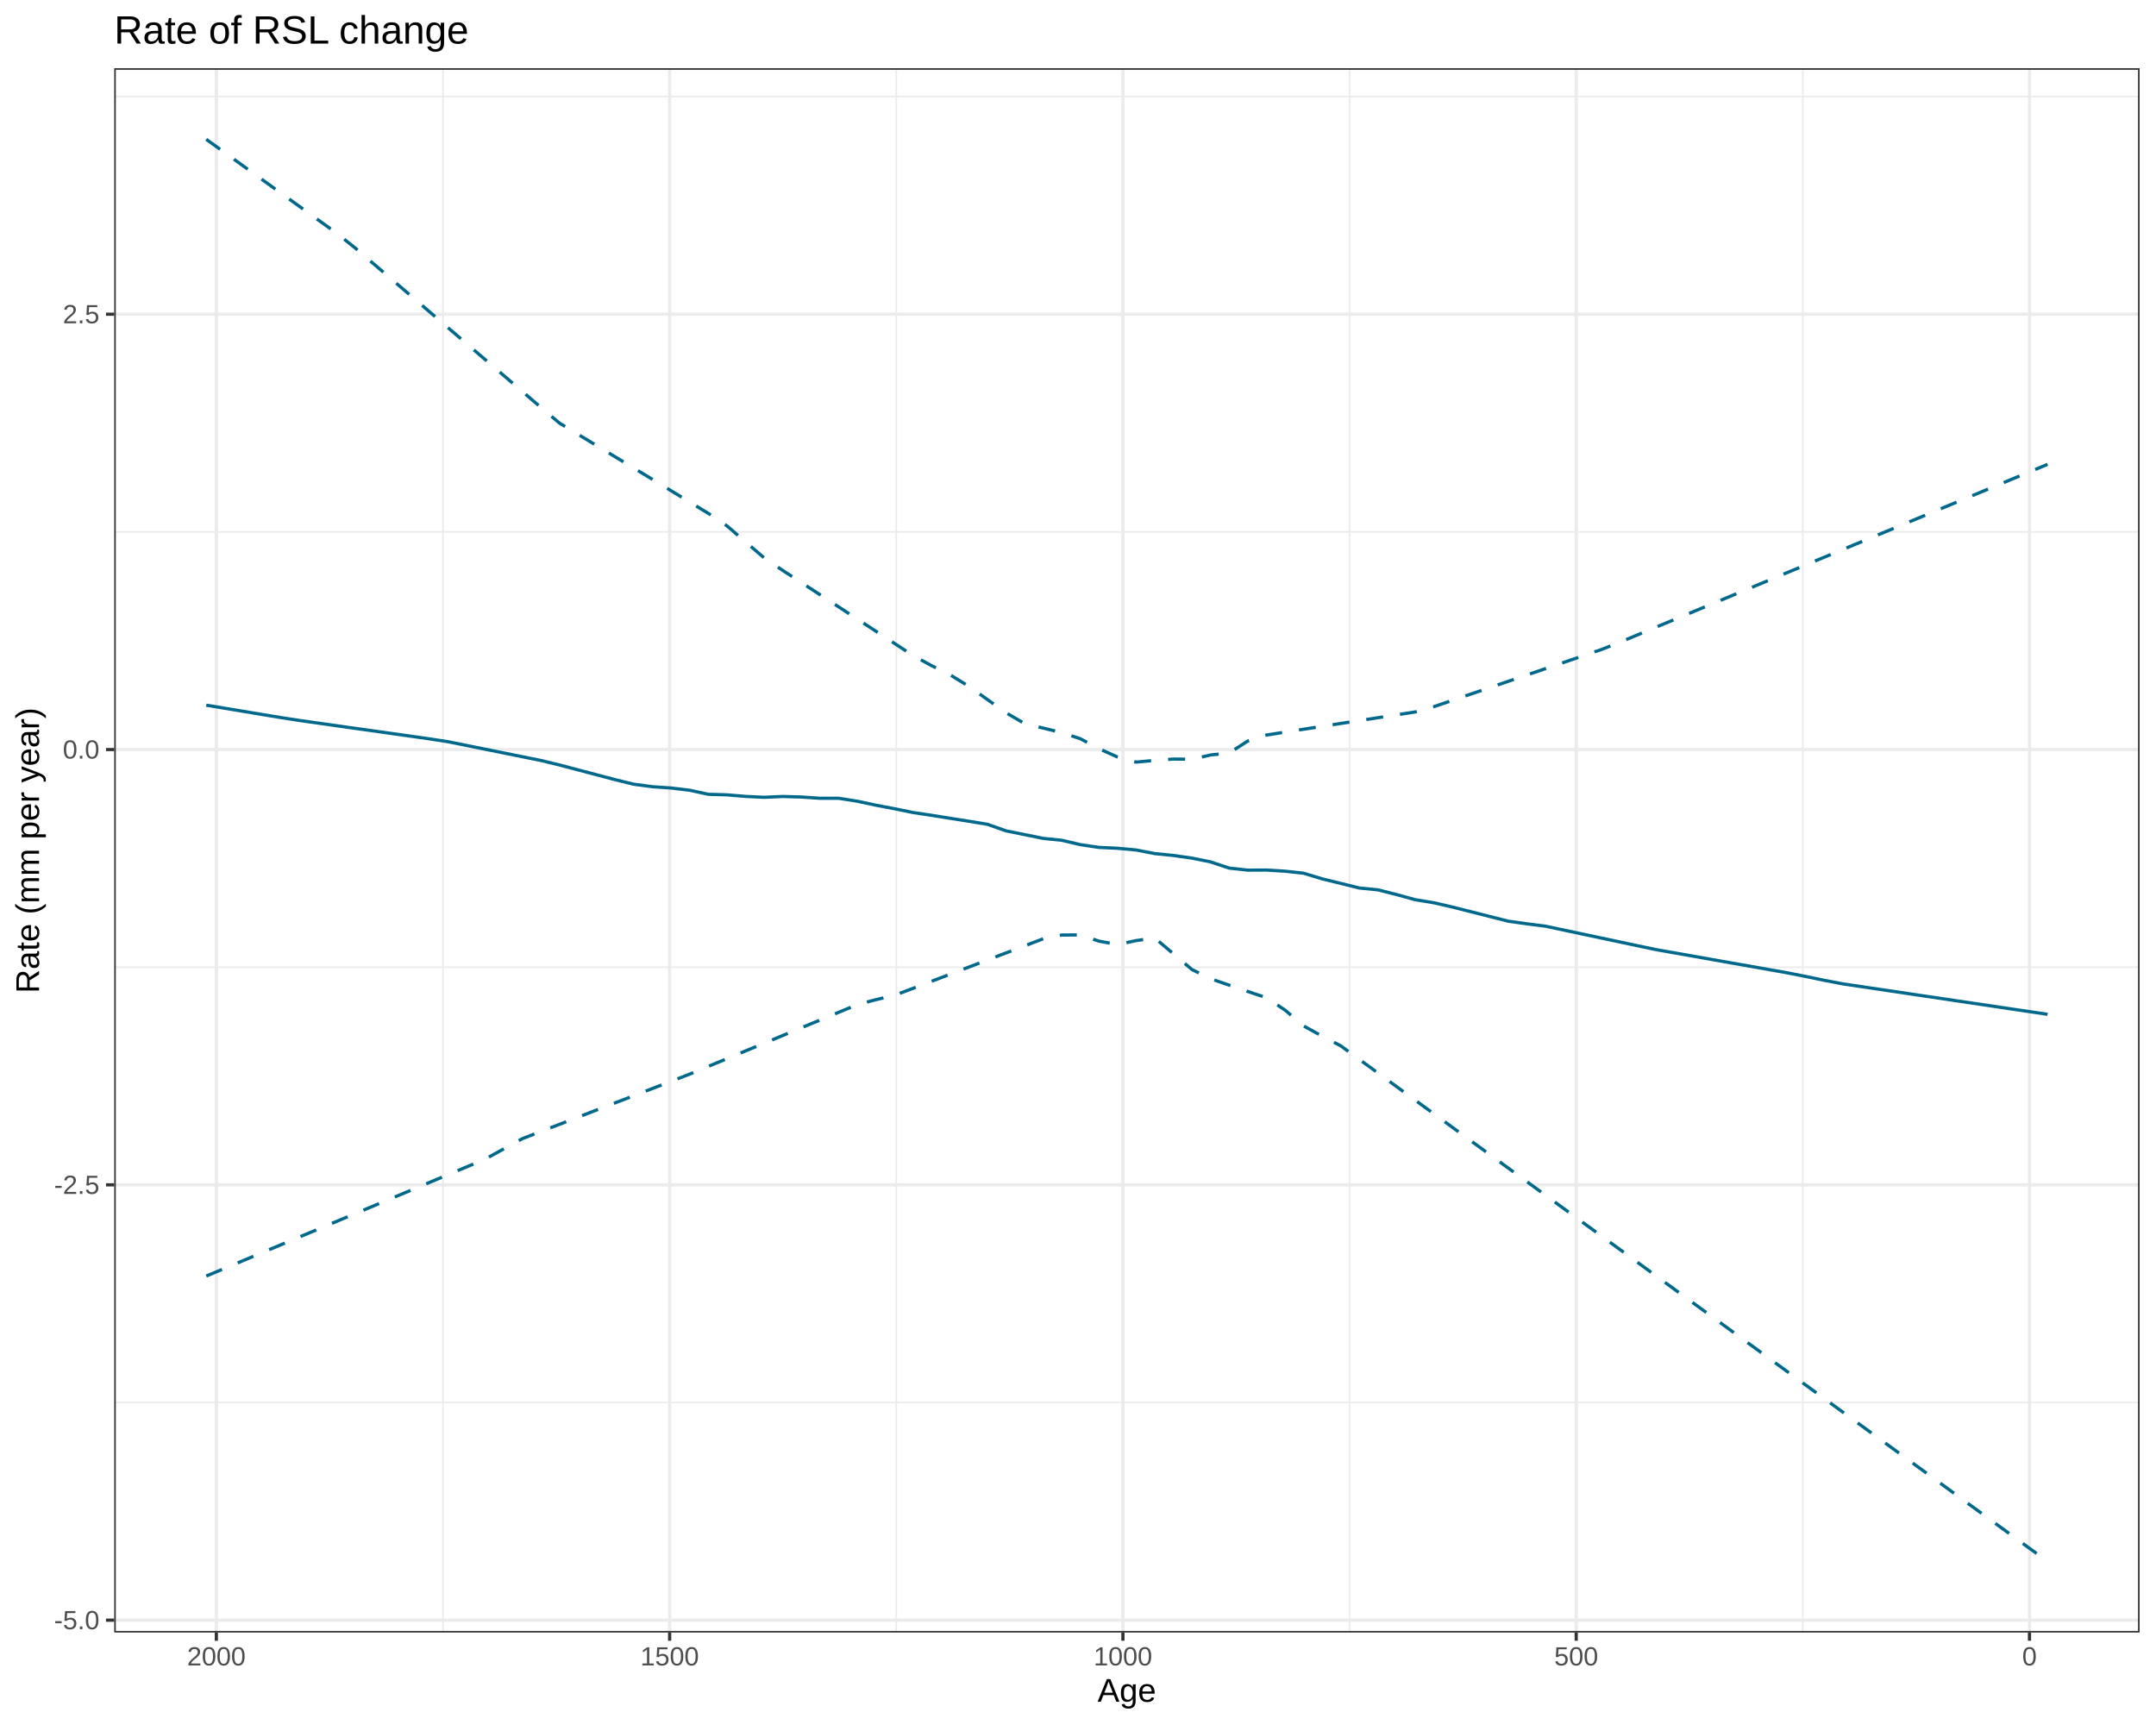
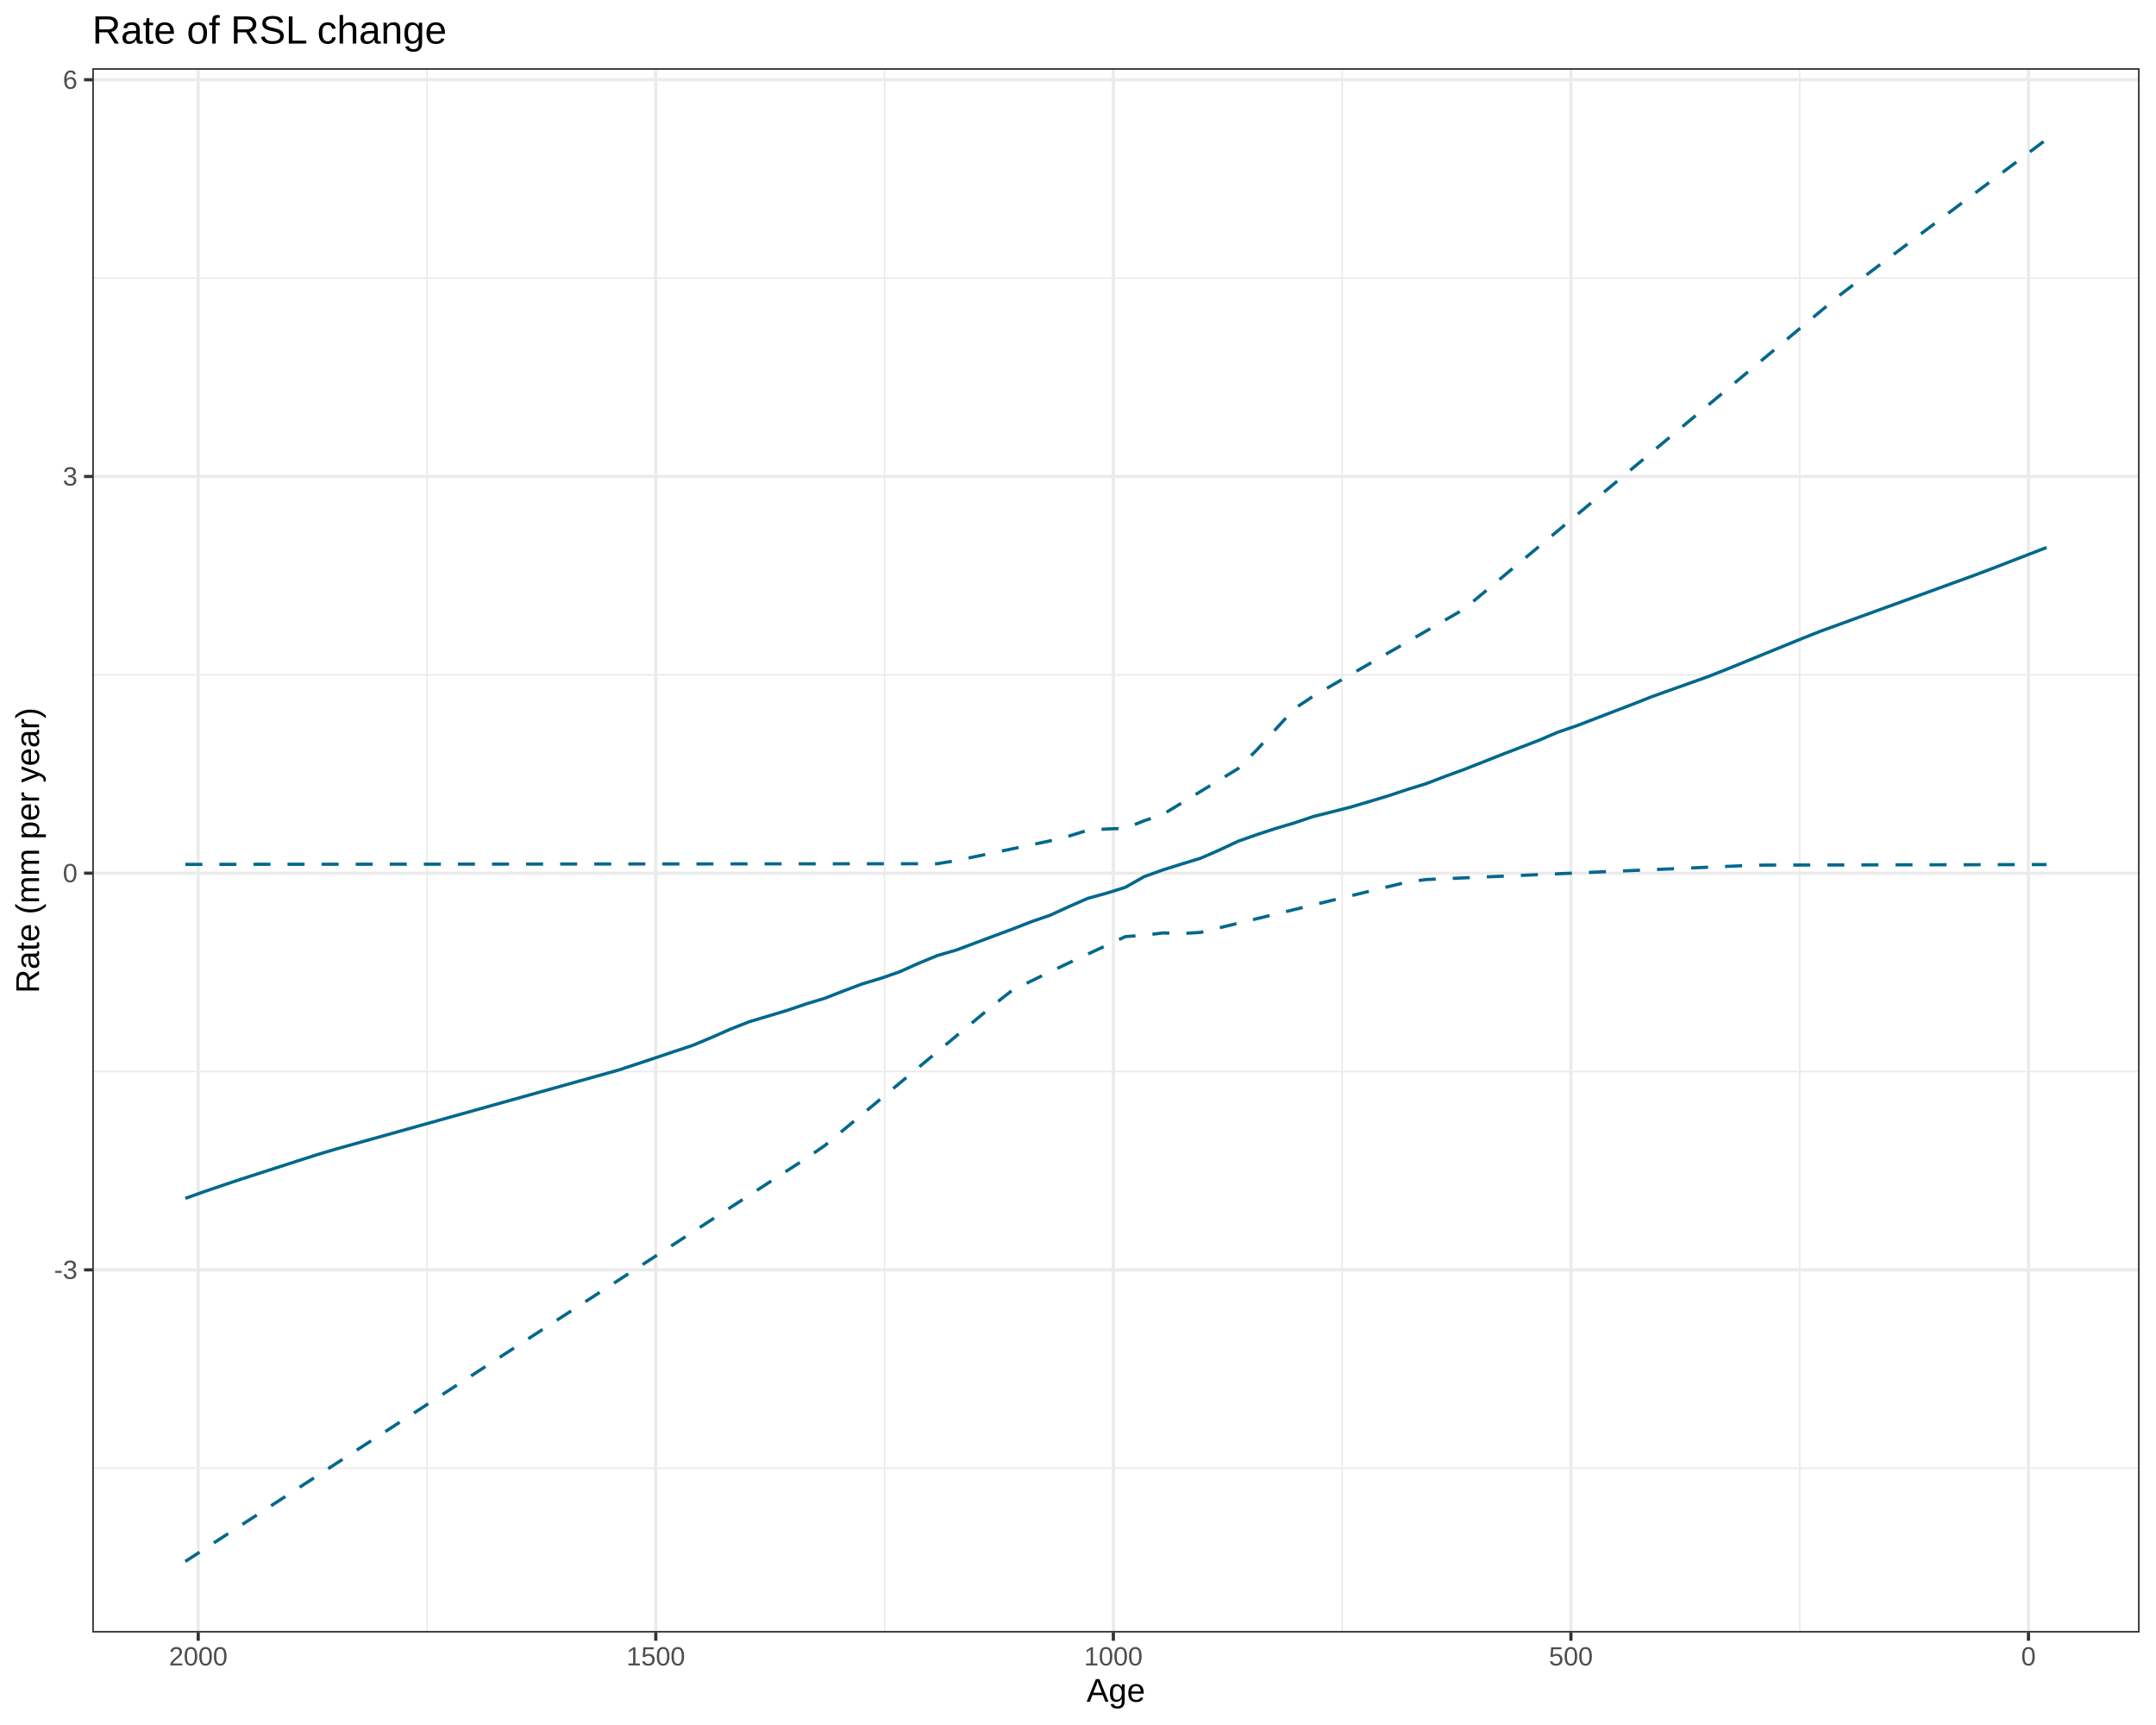
<svg xmlns="http://www.w3.org/2000/svg" viewBox="0 0 720.00 576.00">
  <defs>
    <style type="text/css">
    line, polyline, polygon, path, rect, circle {
      fill: none;
      stroke: #000000;
      stroke-linecap: round;
      stroke-linejoin: round;
      stroke-miterlimit: 10.00;
    }
  </style>
  </defs>
  <rect width="100%" height="100%" style="stroke: none; fill: #FFFFFF;" />
  <rect x="0.00" y="0.00" width="720.00" height="576.00" style="stroke-width: 1.07; stroke: #FFFFFF; fill: #FFFFFF;" />
  <defs>
-     <clipPath id="cpMzguMTR8NzE0LjUyfDU0NS4xM3wyMi43Nw==">
-       <rect x="38.14" y="22.77" width="676.39" height="522.36" />
+     <clipPath id="cpMzAuODF8NzE0LjUyfDU0NS4xM3wyMi43Nw==">
+       <rect x="30.81" y="22.77" width="683.71" height="522.36" />
    </clipPath>
  </defs>
-   <rect x="38.14" y="22.77" width="676.39" height="522.36" style="stroke-width: 1.07; stroke: none; fill: #FFFFFF;" clip-path="url(#cpMzguMTR8NzE0LjUyfDU0NS4xM3wyMi43Nw==)" />
-   <polyline points="38.14,468.32 714.52,468.32 " style="stroke-width: 0.53; stroke: #EBEBEB; stroke-linecap: butt;" clip-path="url(#cpMzguMTR8NzE0LjUyfDU0NS4xM3wyMi43Nw==)" />
-   <polyline points="38.14,322.96 714.52,322.96 " style="stroke-width: 0.53; stroke: #EBEBEB; stroke-linecap: butt;" clip-path="url(#cpMzguMTR8NzE0LjUyfDU0NS4xM3wyMi43Nw==)" />
-   <polyline points="38.14,177.60 714.52,177.60 " style="stroke-width: 0.53; stroke: #EBEBEB; stroke-linecap: butt;" clip-path="url(#cpMzguMTR8NzE0LjUyfDU0NS4xM3wyMi43Nw==)" />
-   <polyline points="38.14,32.24 714.52,32.24 " style="stroke-width: 0.53; stroke: #EBEBEB; stroke-linecap: butt;" clip-path="url(#cpMzguMTR8NzE0LjUyfDU0NS4xM3wyMi43Nw==)" />
-   <polyline points="602.06,545.13 602.06,22.77 " style="stroke-width: 0.53; stroke: #EBEBEB; stroke-linecap: butt;" clip-path="url(#cpMzguMTR8NzE0LjUyfDU0NS4xM3wyMi43Nw==)" />
-   <polyline points="450.69,545.13 450.69,22.77 " style="stroke-width: 0.53; stroke: #EBEBEB; stroke-linecap: butt;" clip-path="url(#cpMzguMTR8NzE0LjUyfDU0NS4xM3wyMi43Nw==)" />
-   <polyline points="299.31,545.13 299.31,22.77 " style="stroke-width: 0.53; stroke: #EBEBEB; stroke-linecap: butt;" clip-path="url(#cpMzguMTR8NzE0LjUyfDU0NS4xM3wyMi43Nw==)" />
-   <polyline points="147.94,545.13 147.94,22.77 " style="stroke-width: 0.53; stroke: #EBEBEB; stroke-linecap: butt;" clip-path="url(#cpMzguMTR8NzE0LjUyfDU0NS4xM3wyMi43Nw==)" />
-   <polyline points="38.14,541.00 714.52,541.00 " style="stroke-width: 1.07; stroke: #EBEBEB; stroke-linecap: butt;" clip-path="url(#cpMzguMTR8NzE0LjUyfDU0NS4xM3wyMi43Nw==)" />
-   <polyline points="38.14,395.64 714.52,395.64 " style="stroke-width: 1.07; stroke: #EBEBEB; stroke-linecap: butt;" clip-path="url(#cpMzguMTR8NzE0LjUyfDU0NS4xM3wyMi43Nw==)" />
-   <polyline points="38.14,250.28 714.52,250.28 " style="stroke-width: 1.07; stroke: #EBEBEB; stroke-linecap: butt;" clip-path="url(#cpMzguMTR8NzE0LjUyfDU0NS4xM3wyMi43Nw==)" />
-   <polyline points="38.14,104.92 714.52,104.92 " style="stroke-width: 1.07; stroke: #EBEBEB; stroke-linecap: butt;" clip-path="url(#cpMzguMTR8NzE0LjUyfDU0NS4xM3wyMi43Nw==)" />
-   <polyline points="677.75,545.13 677.75,22.77 " style="stroke-width: 1.07; stroke: #EBEBEB; stroke-linecap: butt;" clip-path="url(#cpMzguMTR8NzE0LjUyfDU0NS4xM3wyMi43Nw==)" />
-   <polyline points="526.38,545.13 526.38,22.77 " style="stroke-width: 1.07; stroke: #EBEBEB; stroke-linecap: butt;" clip-path="url(#cpMzguMTR8NzE0LjUyfDU0NS4xM3wyMi43Nw==)" />
-   <polyline points="375.00,545.13 375.00,22.77 " style="stroke-width: 1.07; stroke: #EBEBEB; stroke-linecap: butt;" clip-path="url(#cpMzguMTR8NzE0LjUyfDU0NS4xM3wyMi43Nw==)" />
-   <polyline points="223.63,545.13 223.63,22.77 " style="stroke-width: 1.07; stroke: #EBEBEB; stroke-linecap: butt;" clip-path="url(#cpMzguMTR8NzE0LjUyfDU0NS4xM3wyMi43Nw==)" />
-   <polyline points="72.25,545.13 72.25,22.77 " style="stroke-width: 1.07; stroke: #EBEBEB; stroke-linecap: butt;" clip-path="url(#cpMzguMTR8NzE0LjUyfDU0NS4xM3wyMi43Nw==)" />
-   <polyline points="68.88,235.47 75.09,236.50 81.30,237.53 87.51,238.57 93.72,239.60 99.94,240.56 106.15,241.44 112.36,242.32 118.57,243.20 124.78,244.07 130.99,244.95 137.20,245.83 143.41,246.71 149.62,247.67 155.83,248.92 162.05,250.18 168.26,251.43 174.47,252.69 180.68,253.94 186.89,255.45 193.10,257.09 199.31,258.73 205.52,260.37 211.73,261.88 217.95,262.70 224.16,263.13 230.37,263.88 236.58,265.23 242.79,265.41 249.00,265.93 255.21,266.23 261.42,265.95 267.63,266.13 273.85,266.56 280.06,266.55 286.27,267.53 292.48,268.86 298.69,270.04 304.90,271.31 311.11,272.25 317.32,273.24 323.53,274.22 329.74,275.24 335.96,277.43 342.17,278.69 348.38,279.95 354.59,280.58 360.80,282.04 367.01,282.96 373.22,283.25 379.43,283.82 385.64,285.03 391.86,285.65 398.07,286.54 404.28,287.80 410.49,289.87 416.70,290.55 422.91,290.52 429.12,290.90 435.33,291.58 441.54,293.46 447.76,294.98 453.97,296.52 460.18,297.13 466.39,298.71 472.60,300.42 478.81,301.44 485.02,302.87 491.23,304.44 497.44,306.01 503.65,307.59 509.87,308.47 516.08,309.26 522.29,310.58 528.50,311.90 534.71,313.21 540.92,314.53 547.13,315.85 553.34,317.15 559.55,318.24 565.77,319.34 571.98,320.44 578.19,321.54 584.40,322.63 590.61,323.73 596.82,324.83 603.03,326.05 609.24,327.35 615.45,328.53 621.67,329.46 627.88,330.38 634.09,331.30 640.30,332.23 646.51,333.15 652.72,334.08 658.93,335.00 665.14,335.92 671.35,336.85 677.56,337.77 683.78,338.69 " style="stroke-width: 1.07; stroke: #00688B; stroke-linecap: butt;" clip-path="url(#cpMzguMTR8NzE0LjUyfDU0NS4xM3wyMi43Nw==)" />
-   <polyline points="68.88,426.09 75.09,423.49 81.30,420.89 87.51,418.28 93.72,415.68 99.94,413.07 106.15,410.47 112.36,407.86 118.57,405.26 124.78,402.66 130.99,400.05 137.20,397.45 143.41,394.84 149.62,392.24 155.83,389.64 162.05,387.03 168.26,383.61 174.47,380.20 180.68,377.80 186.89,375.41 193.10,373.02 199.31,370.62 205.52,368.23 211.73,365.84 217.95,363.44 224.16,361.05 230.37,358.64 236.58,356.06 242.79,353.49 249.00,350.91 255.21,348.34 261.42,345.76 267.63,343.18 273.85,340.61 280.06,338.03 286.27,335.46 292.48,333.81 298.69,332.37 304.90,330.02 311.11,327.66 317.32,325.29 323.53,322.93 329.74,320.56 335.96,318.20 342.17,315.84 348.38,313.47 354.59,312.22 360.80,312.17 367.01,314.26 373.22,315.40 379.43,314.07 385.64,313.21 391.86,318.48 398.07,323.75 404.28,326.81 410.49,328.96 416.70,331.06 422.91,333.16 429.12,337.26 435.33,342.57 441.54,345.97 447.76,349.23 453.97,353.76 460.18,358.29 466.39,362.83 472.60,367.36 478.81,371.89 485.02,376.42 491.23,380.95 497.44,385.48 503.65,390.01 509.87,394.54 516.08,399.07 522.29,403.60 528.50,408.13 534.71,412.66 540.92,417.19 547.13,421.72 553.34,426.25 559.55,430.78 565.77,435.31 571.98,439.84 578.19,444.37 584.40,448.90 590.61,453.43 596.82,457.96 603.03,462.49 609.24,467.02 615.45,471.55 621.67,476.08 627.88,480.61 634.09,485.14 640.30,489.67 646.51,494.20 652.72,498.74 658.93,503.27 665.14,507.80 671.35,512.33 677.56,516.86 683.78,521.39 " style="stroke-width: 1.07; stroke: #00688B; stroke-dasharray: 5.69,5.69; stroke-linecap: butt;" clip-path="url(#cpMzguMTR8NzE0LjUyfDU0NS4xM3wyMi43Nw==)" />
-   <polyline points="68.88,46.52 75.09,50.99 81.30,55.46 87.51,59.94 93.72,64.41 99.94,68.88 106.15,73.36 112.36,77.83 118.57,82.77 124.78,88.10 130.99,93.43 137.20,98.76 143.41,104.09 149.62,109.43 155.83,114.76 162.05,120.09 168.26,125.42 174.47,130.75 180.68,136.08 186.89,141.32 193.10,145.07 199.31,148.83 205.52,152.59 211.73,156.34 217.95,160.11 224.16,163.89 230.37,167.67 236.58,171.45 242.79,175.61 249.00,180.95 255.21,186.30 261.42,190.49 267.63,194.53 273.85,198.58 280.06,202.63 286.27,206.70 292.48,210.76 298.69,214.82 304.90,218.89 311.11,222.27 317.32,225.35 323.53,229.16 329.74,233.57 335.96,237.99 342.17,241.62 348.38,243.12 354.59,244.63 360.80,246.68 367.01,249.99 373.22,252.79 379.43,254.48 385.64,253.90 391.86,253.46 398.07,253.52 404.28,252.10 410.49,251.45 416.70,247.43 422.91,245.45 429.12,244.46 435.33,243.50 441.54,242.54 447.76,241.57 453.97,240.61 460.18,239.65 466.39,238.69 472.60,237.73 478.81,235.98 485.02,233.86 491.23,231.75 497.44,229.63 503.65,227.51 509.87,225.39 516.08,223.28 522.29,221.16 528.50,219.04 534.71,216.92 540.92,214.46 547.13,211.88 553.34,209.29 559.55,206.71 565.77,204.13 571.98,201.55 578.19,198.96 584.40,196.38 590.61,193.80 596.82,191.21 603.03,188.63 609.24,186.05 615.45,183.47 621.67,180.88 627.88,178.30 634.09,175.72 640.30,173.14 646.51,170.55 652.72,167.97 658.93,165.39 665.14,162.80 671.35,160.22 677.56,157.64 683.78,155.06 " style="stroke-width: 1.07; stroke: #00688B; stroke-dasharray: 5.69,5.69; stroke-linecap: butt;" clip-path="url(#cpMzguMTR8NzE0LjUyfDU0NS4xM3wyMi43Nw==)" />
-   <rect x="38.14" y="22.77" width="676.39" height="522.36" style="stroke-width: 1.07; stroke: #333333;" clip-path="url(#cpMzguMTR8NzE0LjUyfDU0NS4xM3wyMi43Nw==)" />
+   <rect x="30.81" y="22.77" width="683.71" height="522.36" style="stroke-width: 1.07; stroke: none; fill: #FFFFFF;" clip-path="url(#cpMzAuODF8NzE0LjUyfDU0NS4xM3wyMi43Nw==)" />
+   <polyline points="30.81,490.25 714.52,490.25 " style="stroke-width: 0.53; stroke: #EBEBEB; stroke-linecap: butt;" clip-path="url(#cpMzAuODF8NzE0LjUyfDU0NS4xM3wyMi43Nw==)" />
+   <polyline points="30.81,357.79 714.52,357.79 " style="stroke-width: 0.53; stroke: #EBEBEB; stroke-linecap: butt;" clip-path="url(#cpMzAuODF8NzE0LjUyfDU0NS4xM3wyMi43Nw==)" />
+   <polyline points="30.81,225.33 714.52,225.33 " style="stroke-width: 0.53; stroke: #EBEBEB; stroke-linecap: butt;" clip-path="url(#cpMzAuODF8NzE0LjUyfDU0NS4xM3wyMi43Nw==)" />
+   <polyline points="30.81,92.86 714.52,92.86 " style="stroke-width: 0.53; stroke: #EBEBEB; stroke-linecap: butt;" clip-path="url(#cpMzAuODF8NzE0LjUyfDU0NS4xM3wyMi43Nw==)" />
+   <polyline points="601.01,545.13 601.01,22.77 " style="stroke-width: 0.53; stroke: #EBEBEB; stroke-linecap: butt;" clip-path="url(#cpMzAuODF8NzE0LjUyfDU0NS4xM3wyMi43Nw==)" />
+   <polyline points="448.21,545.13 448.21,22.77 " style="stroke-width: 0.53; stroke: #EBEBEB; stroke-linecap: butt;" clip-path="url(#cpMzAuODF8NzE0LjUyfDU0NS4xM3wyMi43Nw==)" />
+   <polyline points="295.40,545.13 295.40,22.77 " style="stroke-width: 0.53; stroke: #EBEBEB; stroke-linecap: butt;" clip-path="url(#cpMzAuODF8NzE0LjUyfDU0NS4xM3wyMi43Nw==)" />
+   <polyline points="142.60,545.13 142.60,22.77 " style="stroke-width: 0.53; stroke: #EBEBEB; stroke-linecap: butt;" clip-path="url(#cpMzAuODF8NzE0LjUyfDU0NS4xM3wyMi43Nw==)" />
+   <polyline points="30.81,424.02 714.52,424.02 " style="stroke-width: 1.07; stroke: #EBEBEB; stroke-linecap: butt;" clip-path="url(#cpMzAuODF8NzE0LjUyfDU0NS4xM3wyMi43Nw==)" />
+   <polyline points="30.81,291.56 714.52,291.56 " style="stroke-width: 1.07; stroke: #EBEBEB; stroke-linecap: butt;" clip-path="url(#cpMzAuODF8NzE0LjUyfDU0NS4xM3wyMi43Nw==)" />
+   <polyline points="30.81,159.10 714.52,159.10 " style="stroke-width: 1.07; stroke: #EBEBEB; stroke-linecap: butt;" clip-path="url(#cpMzAuODF8NzE0LjUyfDU0NS4xM3wyMi43Nw==)" />
+   <polyline points="30.81,26.63 714.52,26.63 " style="stroke-width: 1.07; stroke: #EBEBEB; stroke-linecap: butt;" clip-path="url(#cpMzAuODF8NzE0LjUyfDU0NS4xM3wyMi43Nw==)" />
+   <polyline points="677.41,545.13 677.41,22.77 " style="stroke-width: 1.07; stroke: #EBEBEB; stroke-linecap: butt;" clip-path="url(#cpMzAuODF8NzE0LjUyfDU0NS4xM3wyMi43Nw==)" />
+   <polyline points="524.61,545.13 524.61,22.77 " style="stroke-width: 1.07; stroke: #EBEBEB; stroke-linecap: butt;" clip-path="url(#cpMzAuODF8NzE0LjUyfDU0NS4xM3wyMi43Nw==)" />
+   <polyline points="371.80,545.13 371.80,22.77 " style="stroke-width: 1.07; stroke: #EBEBEB; stroke-linecap: butt;" clip-path="url(#cpMzAuODF8NzE0LjUyfDU0NS4xM3wyMi43Nw==)" />
+   <polyline points="219.00,545.13 219.00,22.77 " style="stroke-width: 1.07; stroke: #EBEBEB; stroke-linecap: butt;" clip-path="url(#cpMzAuODF8NzE0LjUyfDU0NS4xM3wyMi43Nw==)" />
+   <polyline points="66.20,545.13 66.20,22.77 " style="stroke-width: 1.07; stroke: #EBEBEB; stroke-linecap: butt;" clip-path="url(#cpMzAuODF8NzE0LjUyfDU0NS4xM3wyMi43Nw==)" />
+   <polyline points="61.88,400.15 68.16,397.91 74.44,395.77 80.72,393.67 87.00,391.65 93.28,389.62 99.55,387.60 105.83,385.58 112.11,383.71 118.39,381.96 124.67,380.20 130.95,378.45 137.23,376.69 143.50,374.94 149.78,373.18 156.06,371.43 162.34,369.67 168.62,367.92 174.90,366.16 181.17,364.41 187.45,362.65 193.73,360.90 200.01,359.14 206.29,357.39 212.57,355.33 218.84,353.23 225.12,351.13 231.40,349.03 237.68,346.40 243.96,343.63 250.24,341.16 256.51,339.29 262.79,337.41 269.07,335.27 275.35,333.36 281.63,330.92 287.91,328.55 294.18,326.67 300.46,324.48 306.74,321.67 313.02,319.08 319.30,317.25 325.58,314.90 331.85,312.55 338.13,310.23 344.41,307.77 350.69,305.61 356.97,302.73 363.25,299.98 369.52,298.25 375.80,296.29 382.08,292.73 388.36,290.47 394.64,288.50 400.92,286.58 407.19,283.85 413.47,280.90 419.75,278.68 426.03,276.63 432.31,274.76 438.59,272.64 444.86,271.08 451.14,269.47 457.42,267.61 463.70,265.71 469.98,263.62 476.26,261.68 482.54,259.27 488.81,256.98 495.09,254.52 501.37,252.02 507.65,249.61 513.93,247.19 520.21,244.50 526.48,242.36 532.76,239.95 539.04,237.53 545.32,235.12 551.60,232.64 557.88,230.39 564.15,228.16 570.43,225.92 576.71,223.45 582.99,220.89 589.27,218.32 595.55,215.76 601.82,213.20 608.10,210.72 614.38,208.44 620.66,206.15 626.94,203.87 633.22,201.59 639.49,199.31 645.77,197.03 652.05,194.74 658.33,192.46 664.61,190.10 670.89,187.67 677.16,185.25 683.44,182.82 " style="stroke-width: 1.07; stroke: #00688B; stroke-linecap: butt;" clip-path="url(#cpMzAuODF8NzE0LjUyfDU0NS4xM3wyMi43Nw==)" />
+   <polyline points="61.88,521.39 68.16,517.31 74.44,513.23 80.72,509.16 87.00,505.08 93.28,501.01 99.55,496.93 105.83,492.86 112.11,488.78 118.39,484.70 124.67,480.63 130.95,476.55 137.23,472.48 143.50,468.40 149.78,464.32 156.06,460.25 162.34,456.17 168.62,452.10 174.90,448.02 181.17,443.94 187.45,439.87 193.73,435.79 200.01,431.72 206.29,427.64 212.57,423.56 218.84,419.49 225.12,415.41 231.40,411.34 237.68,407.26 243.96,403.18 250.24,399.11 256.51,395.03 262.79,390.96 269.07,386.88 275.35,382.58 281.63,377.35 287.91,372.12 294.18,366.89 300.46,361.66 306.74,356.43 313.02,351.20 319.30,345.97 325.58,340.75 331.85,335.52 338.13,330.61 344.41,327.56 350.69,324.50 356.97,321.51 363.25,318.59 369.52,315.67 375.80,312.75 382.08,312.29 388.36,311.52 394.64,311.72 400.92,311.34 407.19,309.81 413.47,308.28 419.75,306.75 426.03,305.22 432.31,303.69 438.59,302.16 444.86,300.63 451.14,299.10 457.42,297.57 463.70,296.04 469.98,294.51 476.26,293.69 482.54,293.41 488.81,293.14 495.09,292.86 501.37,292.59 507.65,292.32 513.93,292.04 520.21,291.77 526.48,291.50 532.76,291.22 539.04,290.95 545.32,290.67 551.60,290.40 557.88,290.13 564.15,289.85 570.43,289.58 576.71,289.30 582.99,289.03 589.27,288.86 595.55,288.85 601.82,288.84 608.10,288.83 614.38,288.82 620.66,288.81 626.94,288.79 633.22,288.78 639.49,288.77 645.77,288.76 652.05,288.75 658.33,288.74 664.61,288.73 670.89,288.71 677.16,288.70 683.44,288.69 " style="stroke-width: 1.07; stroke: #00688B; stroke-dasharray: 5.69,5.69; stroke-linecap: butt;" clip-path="url(#cpMzAuODF8NzE0LjUyfDU0NS4xM3wyMi43Nw==)" />
+   <polyline points="61.88,288.63 68.16,288.62 74.44,288.61 80.72,288.61 87.00,288.60 93.28,288.60 99.55,288.59 105.83,288.59 112.11,288.58 118.39,288.58 124.67,288.57 130.95,288.56 137.23,288.56 143.50,288.55 149.78,288.55 156.06,288.54 162.34,288.54 168.62,288.53 174.90,288.53 181.17,288.52 187.45,288.51 193.73,288.51 200.01,288.50 206.29,288.50 212.57,288.49 218.84,288.49 225.12,288.48 231.40,288.48 237.68,288.47 243.96,288.47 250.24,288.46 256.51,288.45 262.79,288.45 269.07,288.44 275.35,288.44 281.63,288.43 287.91,288.43 294.18,288.42 300.46,288.42 306.74,288.41 313.02,288.40 319.30,287.37 325.58,286.05 331.85,284.73 338.13,283.41 344.41,282.09 350.69,280.77 356.97,279.17 363.25,277.23 369.52,276.81 375.80,276.59 382.08,274.07 388.36,271.93 394.64,268.11 400.92,264.29 407.19,260.47 413.47,256.65 419.75,250.36 426.03,243.47 432.31,236.61 438.59,232.44 444.86,228.82 451.14,225.20 457.42,221.57 463.70,217.95 469.98,214.33 476.26,210.71 482.54,207.08 488.81,203.46 495.09,198.23 501.37,192.98 507.65,187.74 513.93,182.49 520.21,177.25 526.48,172.00 532.76,166.76 539.04,161.51 545.32,156.26 551.60,151.02 557.88,145.77 564.15,140.53 570.43,135.28 576.71,130.04 582.99,124.79 589.27,119.54 595.55,114.30 601.82,109.05 608.10,103.81 614.38,98.56 620.66,93.77 626.94,89.05 633.22,84.32 639.49,79.60 645.77,74.87 652.05,70.14 658.33,65.42 664.61,60.69 670.89,55.97 677.16,51.24 683.44,46.52 " style="stroke-width: 1.07; stroke: #00688B; stroke-dasharray: 5.69,5.69; stroke-linecap: butt;" clip-path="url(#cpMzAuODF8NzE0LjUyfDU0NS4xM3wyMi43Nw==)" />
+   <rect x="30.81" y="22.77" width="683.71" height="522.36" style="stroke-width: 1.07; stroke: #333333;" clip-path="url(#cpMzAuODF8NzE0LjUyfDU0NS4xM3wyMi43Nw==)" />
  <defs>
    <clipPath id="cpMC4wMHw3MjAuMDB8NTc2LjAwfDAuMDA=">
      <rect x="0.00" y="0.00" width="720.00" height="576.00" />
    </clipPath>
  </defs>
  <g clip-path="url(#cpMC4wMHw3MjAuMDB8NTc2LjAwfDAuMDA=)">
-     <text x="18.06" y="544.02" style="font-size: 8.80px; fill: #4D4D4D; font-family: Liberation Sans;" textLength="15.14px" lengthAdjust="spacingAndGlyphs">-5.0</text>
+     <text x="18.06" y="427.04" style="font-size: 8.80px; fill: #4D4D4D; font-family: Liberation Sans;" textLength="7.81px" lengthAdjust="spacingAndGlyphs">-3</text>
  </g>
  <g clip-path="url(#cpMC4wMHw3MjAuMDB8NTc2LjAwfDAuMDA=)">
-     <text x="18.06" y="398.66" style="font-size: 8.80px; fill: #4D4D4D; font-family: Liberation Sans;" textLength="15.14px" lengthAdjust="spacingAndGlyphs">-2.5</text>
+     <text x="20.98" y="294.58" style="font-size: 8.80px; fill: #4D4D4D; font-family: Liberation Sans;" textLength="4.89px" lengthAdjust="spacingAndGlyphs">0</text>
  </g>
  <g clip-path="url(#cpMC4wMHw3MjAuMDB8NTc2LjAwfDAuMDA=)">
-     <text x="20.98" y="253.30" style="font-size: 8.80px; fill: #4D4D4D; font-family: Liberation Sans;" textLength="12.22px" lengthAdjust="spacingAndGlyphs">0.0</text>
+     <text x="20.98" y="162.12" style="font-size: 8.80px; fill: #4D4D4D; font-family: Liberation Sans;" textLength="4.89px" lengthAdjust="spacingAndGlyphs">3</text>
  </g>
  <g clip-path="url(#cpMC4wMHw3MjAuMDB8NTc2LjAwfDAuMDA=)">
-     <text x="20.98" y="107.94" style="font-size: 8.80px; fill: #4D4D4D; font-family: Liberation Sans;" textLength="12.22px" lengthAdjust="spacingAndGlyphs">2.5</text>
+     <text x="20.98" y="29.66" style="font-size: 8.80px; fill: #4D4D4D; font-family: Liberation Sans;" textLength="4.89px" lengthAdjust="spacingAndGlyphs">6</text>
  </g>
-   <polyline points="35.40,541.00 38.14,541.00 " style="stroke-width: 1.07; stroke: #333333; stroke-linecap: butt;" clip-path="url(#cpMC4wMHw3MjAuMDB8NTc2LjAwfDAuMDA=)" />
-   <polyline points="35.40,395.64 38.14,395.64 " style="stroke-width: 1.07; stroke: #333333; stroke-linecap: butt;" clip-path="url(#cpMC4wMHw3MjAuMDB8NTc2LjAwfDAuMDA=)" />
-   <polyline points="35.40,250.28 38.14,250.28 " style="stroke-width: 1.07; stroke: #333333; stroke-linecap: butt;" clip-path="url(#cpMC4wMHw3MjAuMDB8NTc2LjAwfDAuMDA=)" />
-   <polyline points="35.40,104.92 38.14,104.92 " style="stroke-width: 1.07; stroke: #333333; stroke-linecap: butt;" clip-path="url(#cpMC4wMHw3MjAuMDB8NTc2LjAwfDAuMDA=)" />
-   <polyline points="677.75,547.87 677.75,545.13 " style="stroke-width: 1.07; stroke: #333333; stroke-linecap: butt;" clip-path="url(#cpMC4wMHw3MjAuMDB8NTc2LjAwfDAuMDA=)" />
-   <polyline points="526.38,547.87 526.38,545.13 " style="stroke-width: 1.07; stroke: #333333; stroke-linecap: butt;" clip-path="url(#cpMC4wMHw3MjAuMDB8NTc2LjAwfDAuMDA=)" />
-   <polyline points="375.00,547.87 375.00,545.13 " style="stroke-width: 1.07; stroke: #333333; stroke-linecap: butt;" clip-path="url(#cpMC4wMHw3MjAuMDB8NTc2LjAwfDAuMDA=)" />
-   <polyline points="223.63,547.87 223.63,545.13 " style="stroke-width: 1.07; stroke: #333333; stroke-linecap: butt;" clip-path="url(#cpMC4wMHw3MjAuMDB8NTc2LjAwfDAuMDA=)" />
-   <polyline points="72.25,547.87 72.25,545.13 " style="stroke-width: 1.07; stroke: #333333; stroke-linecap: butt;" clip-path="url(#cpMC4wMHw3MjAuMDB8NTc2LjAwfDAuMDA=)" />
+   <polyline points="28.07,424.02 30.81,424.02 " style="stroke-width: 1.07; stroke: #333333; stroke-linecap: butt;" clip-path="url(#cpMC4wMHw3MjAuMDB8NTc2LjAwfDAuMDA=)" />
+   <polyline points="28.07,291.56 30.81,291.56 " style="stroke-width: 1.07; stroke: #333333; stroke-linecap: butt;" clip-path="url(#cpMC4wMHw3MjAuMDB8NTc2LjAwfDAuMDA=)" />
+   <polyline points="28.07,159.10 30.81,159.10 " style="stroke-width: 1.07; stroke: #333333; stroke-linecap: butt;" clip-path="url(#cpMC4wMHw3MjAuMDB8NTc2LjAwfDAuMDA=)" />
+   <polyline points="28.07,26.63 30.81,26.63 " style="stroke-width: 1.07; stroke: #333333; stroke-linecap: butt;" clip-path="url(#cpMC4wMHw3MjAuMDB8NTc2LjAwfDAuMDA=)" />
+   <polyline points="677.41,547.87 677.41,545.13 " style="stroke-width: 1.07; stroke: #333333; stroke-linecap: butt;" clip-path="url(#cpMC4wMHw3MjAuMDB8NTc2LjAwfDAuMDA=)" />
+   <polyline points="524.61,547.87 524.61,545.13 " style="stroke-width: 1.07; stroke: #333333; stroke-linecap: butt;" clip-path="url(#cpMC4wMHw3MjAuMDB8NTc2LjAwfDAuMDA=)" />
+   <polyline points="371.80,547.87 371.80,545.13 " style="stroke-width: 1.07; stroke: #333333; stroke-linecap: butt;" clip-path="url(#cpMC4wMHw3MjAuMDB8NTc2LjAwfDAuMDA=)" />
+   <polyline points="219.00,547.87 219.00,545.13 " style="stroke-width: 1.07; stroke: #333333; stroke-linecap: butt;" clip-path="url(#cpMC4wMHw3MjAuMDB8NTc2LjAwfDAuMDA=)" />
+   <polyline points="66.20,547.87 66.20,545.13 " style="stroke-width: 1.07; stroke: #333333; stroke-linecap: butt;" clip-path="url(#cpMC4wMHw3MjAuMDB8NTc2LjAwfDAuMDA=)" />
  <g clip-path="url(#cpMC4wMHw3MjAuMDB8NTc2LjAwfDAuMDA=)">
-     <text x="675.31" y="556.11" style="font-size: 8.80px; fill: #4D4D4D; font-family: Liberation Sans;" textLength="4.89px" lengthAdjust="spacingAndGlyphs">0</text>
+     <text x="674.97" y="556.11" style="font-size: 8.80px; fill: #4D4D4D; font-family: Liberation Sans;" textLength="4.89px" lengthAdjust="spacingAndGlyphs">0</text>
  </g>
  <g clip-path="url(#cpMC4wMHw3MjAuMDB8NTc2LjAwfDAuMDA=)">
-     <text x="519.04" y="556.11" style="font-size: 8.80px; fill: #4D4D4D; font-family: Liberation Sans;" textLength="14.67px" lengthAdjust="spacingAndGlyphs">500</text>
+     <text x="517.27" y="556.11" style="font-size: 8.80px; fill: #4D4D4D; font-family: Liberation Sans;" textLength="14.67px" lengthAdjust="spacingAndGlyphs">500</text>
  </g>
  <g clip-path="url(#cpMC4wMHw3MjAuMDB8NTc2LjAwfDAuMDA=)">
-     <text x="365.22" y="556.11" style="font-size: 8.80px; fill: #4D4D4D; font-family: Liberation Sans;" textLength="19.56px" lengthAdjust="spacingAndGlyphs">1000</text>
+     <text x="362.02" y="556.11" style="font-size: 8.80px; fill: #4D4D4D; font-family: Liberation Sans;" textLength="19.56px" lengthAdjust="spacingAndGlyphs">1000</text>
  </g>
  <g clip-path="url(#cpMC4wMHw3MjAuMDB8NTc2LjAwfDAuMDA=)">
-     <text x="213.85" y="556.11" style="font-size: 8.80px; fill: #4D4D4D; font-family: Liberation Sans;" textLength="19.56px" lengthAdjust="spacingAndGlyphs">1500</text>
+     <text x="209.22" y="556.11" style="font-size: 8.80px; fill: #4D4D4D; font-family: Liberation Sans;" textLength="19.56px" lengthAdjust="spacingAndGlyphs">1500</text>
  </g>
  <g clip-path="url(#cpMC4wMHw3MjAuMDB8NTc2LjAwfDAuMDA=)">
-     <text x="62.47" y="556.11" style="font-size: 8.80px; fill: #4D4D4D; font-family: Liberation Sans;" textLength="19.56px" lengthAdjust="spacingAndGlyphs">2000</text>
+     <text x="56.42" y="556.11" style="font-size: 8.80px; fill: #4D4D4D; font-family: Liberation Sans;" textLength="19.56px" lengthAdjust="spacingAndGlyphs">2000</text>
  </g>
  <g clip-path="url(#cpMC4wMHw3MjAuMDB8NTc2LjAwfDAuMDA=)">
-     <text x="366.53" y="568.24" style="font-size: 11.00px; font-family: Liberation Sans;" textLength="19.59px" lengthAdjust="spacingAndGlyphs">Age</text>
+     <text x="362.87" y="568.24" style="font-size: 11.00px; font-family: Liberation Sans;" textLength="19.59px" lengthAdjust="spacingAndGlyphs">Age</text>
  </g>
  <g clip-path="url(#cpMC4wMHw3MjAuMDB8NTc2LjAwfDAuMDA=)">
    <text transform="translate(13.04,331.64) rotate(-90)" style="font-size: 11.00px; font-family: Liberation Sans;" textLength="95.38px" lengthAdjust="spacingAndGlyphs">Rate (mm per year)</text>
  </g>
  <g clip-path="url(#cpMC4wMHw3MjAuMDB8NTc2LjAwfDAuMDA=)">
-     <text x="38.14" y="14.56" style="font-size: 13.20px; font-family: Liberation Sans;" textLength="118.20px" lengthAdjust="spacingAndGlyphs">Rate of RSL change</text>
+     <text x="30.81" y="14.56" style="font-size: 13.20px; font-family: Liberation Sans;" textLength="118.20px" lengthAdjust="spacingAndGlyphs">Rate of RSL change</text>
  </g>
</svg>
